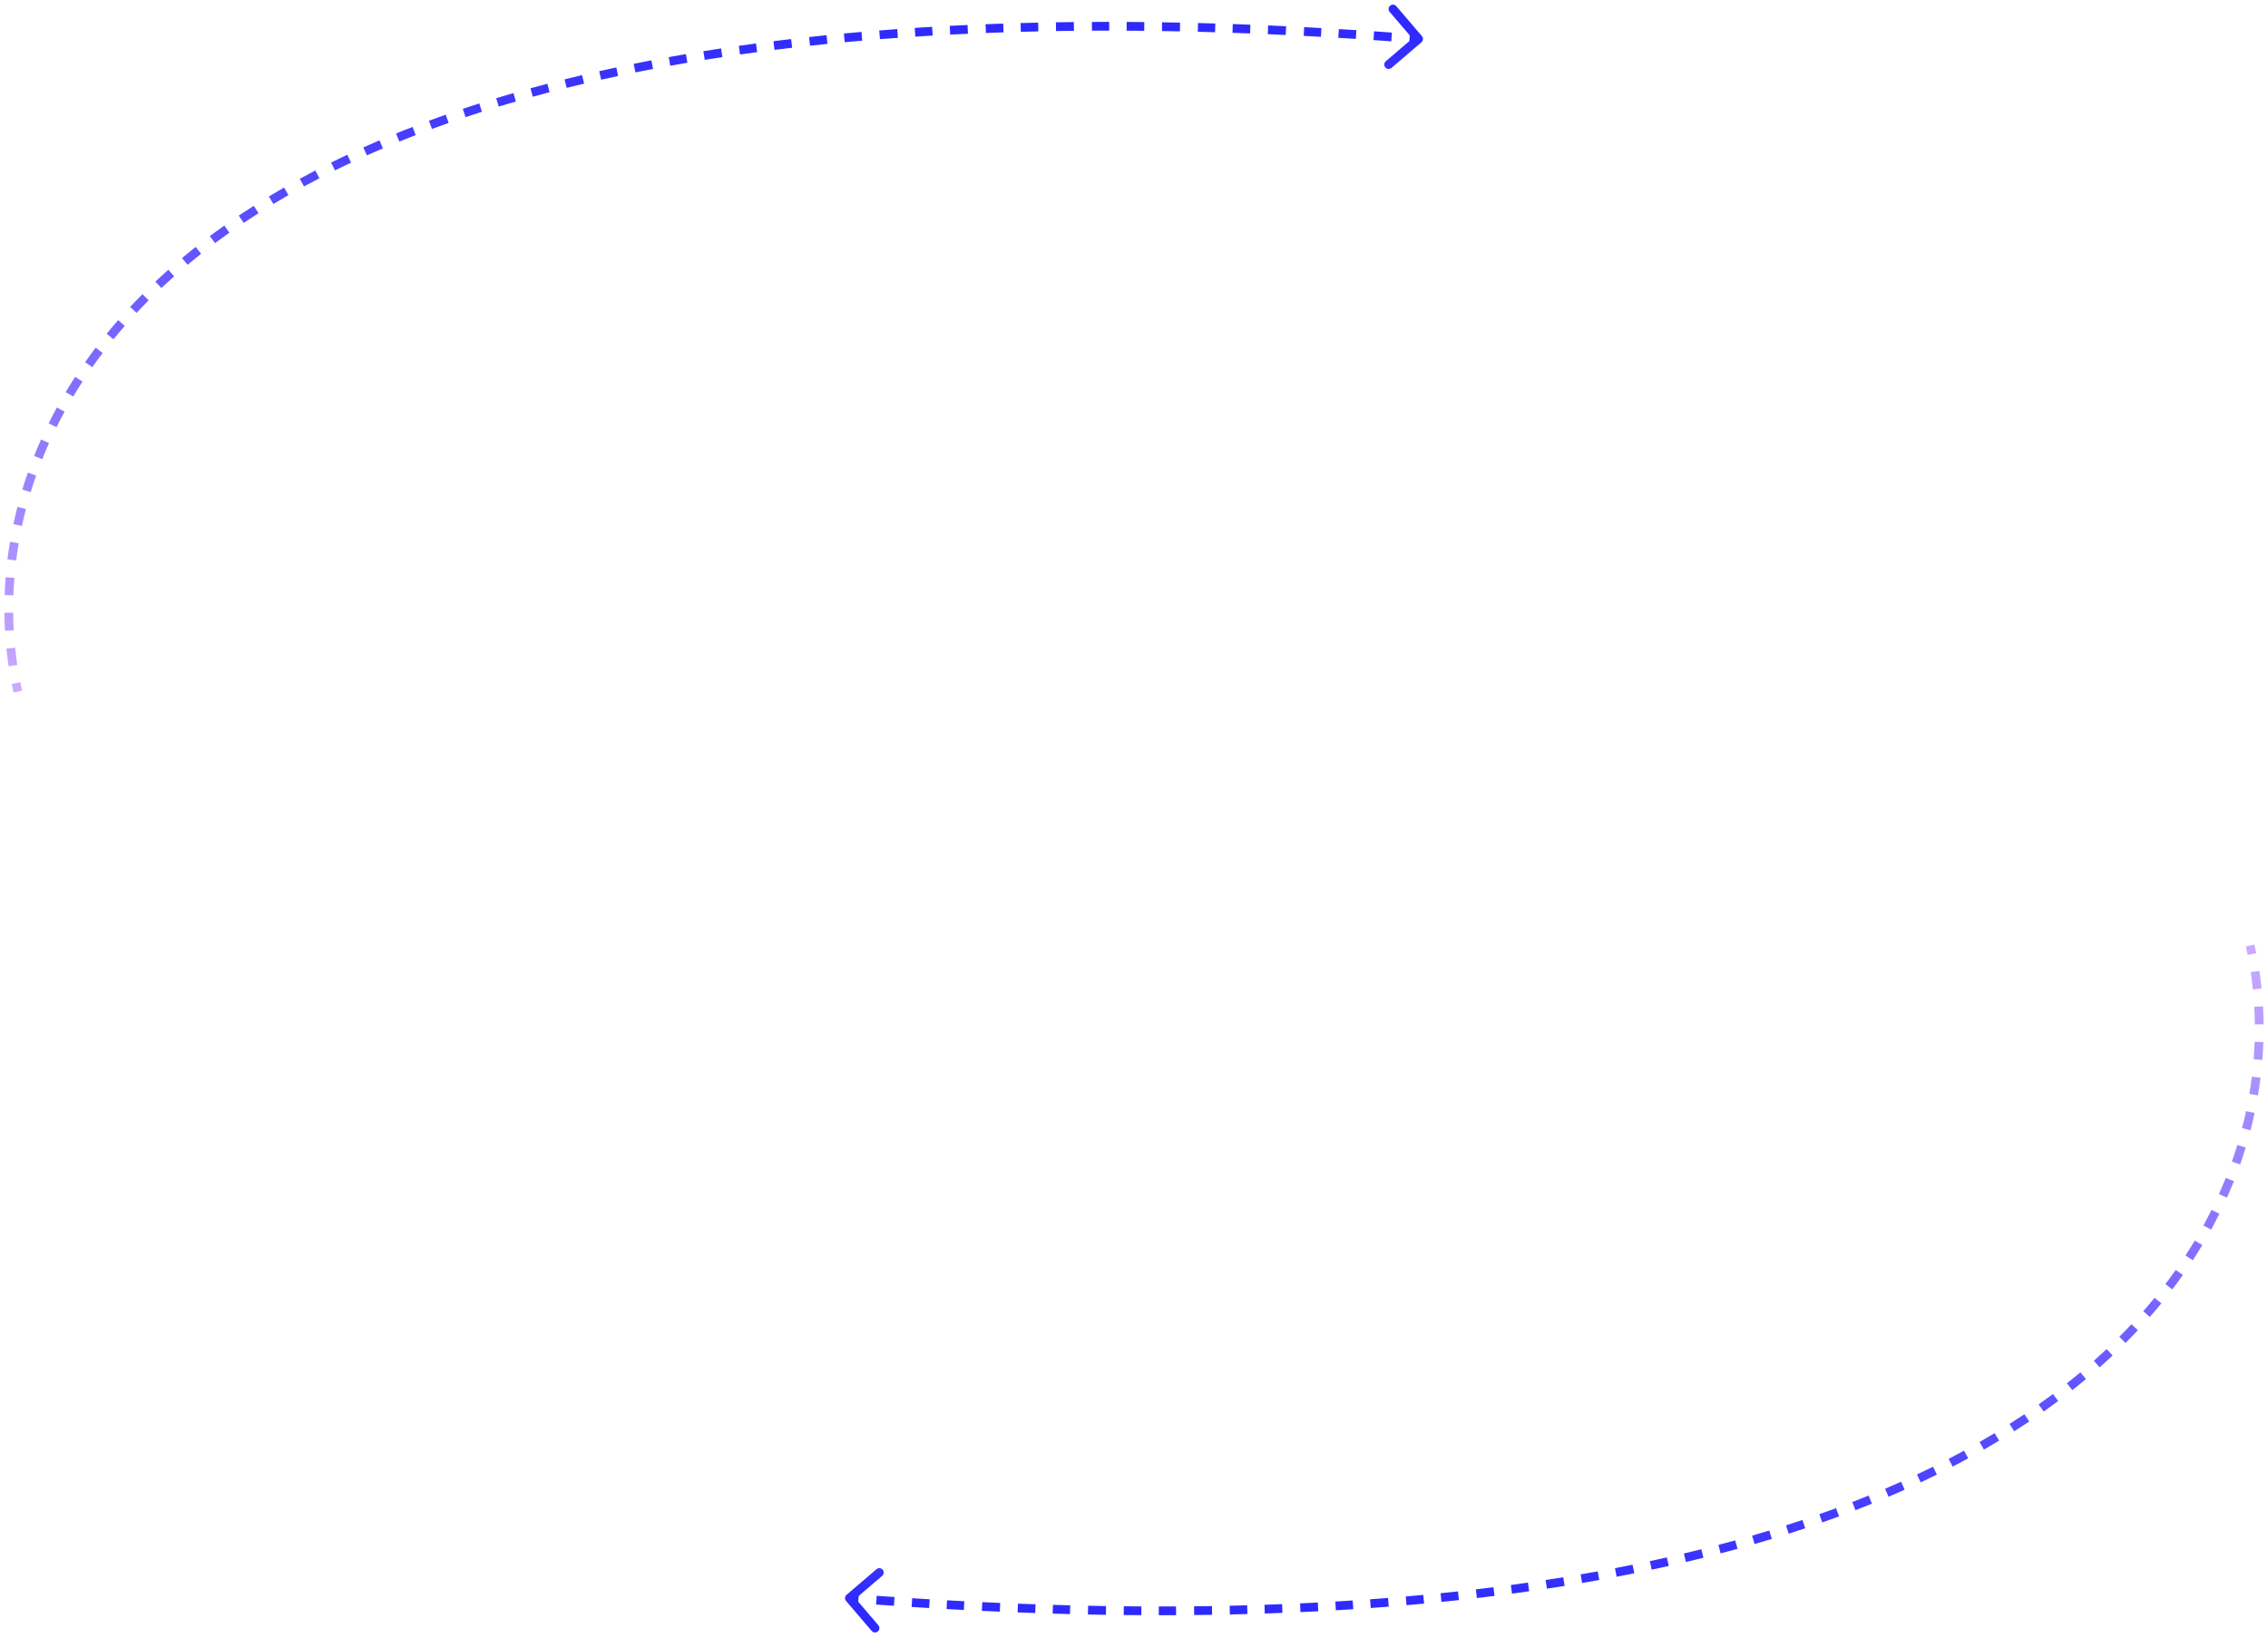
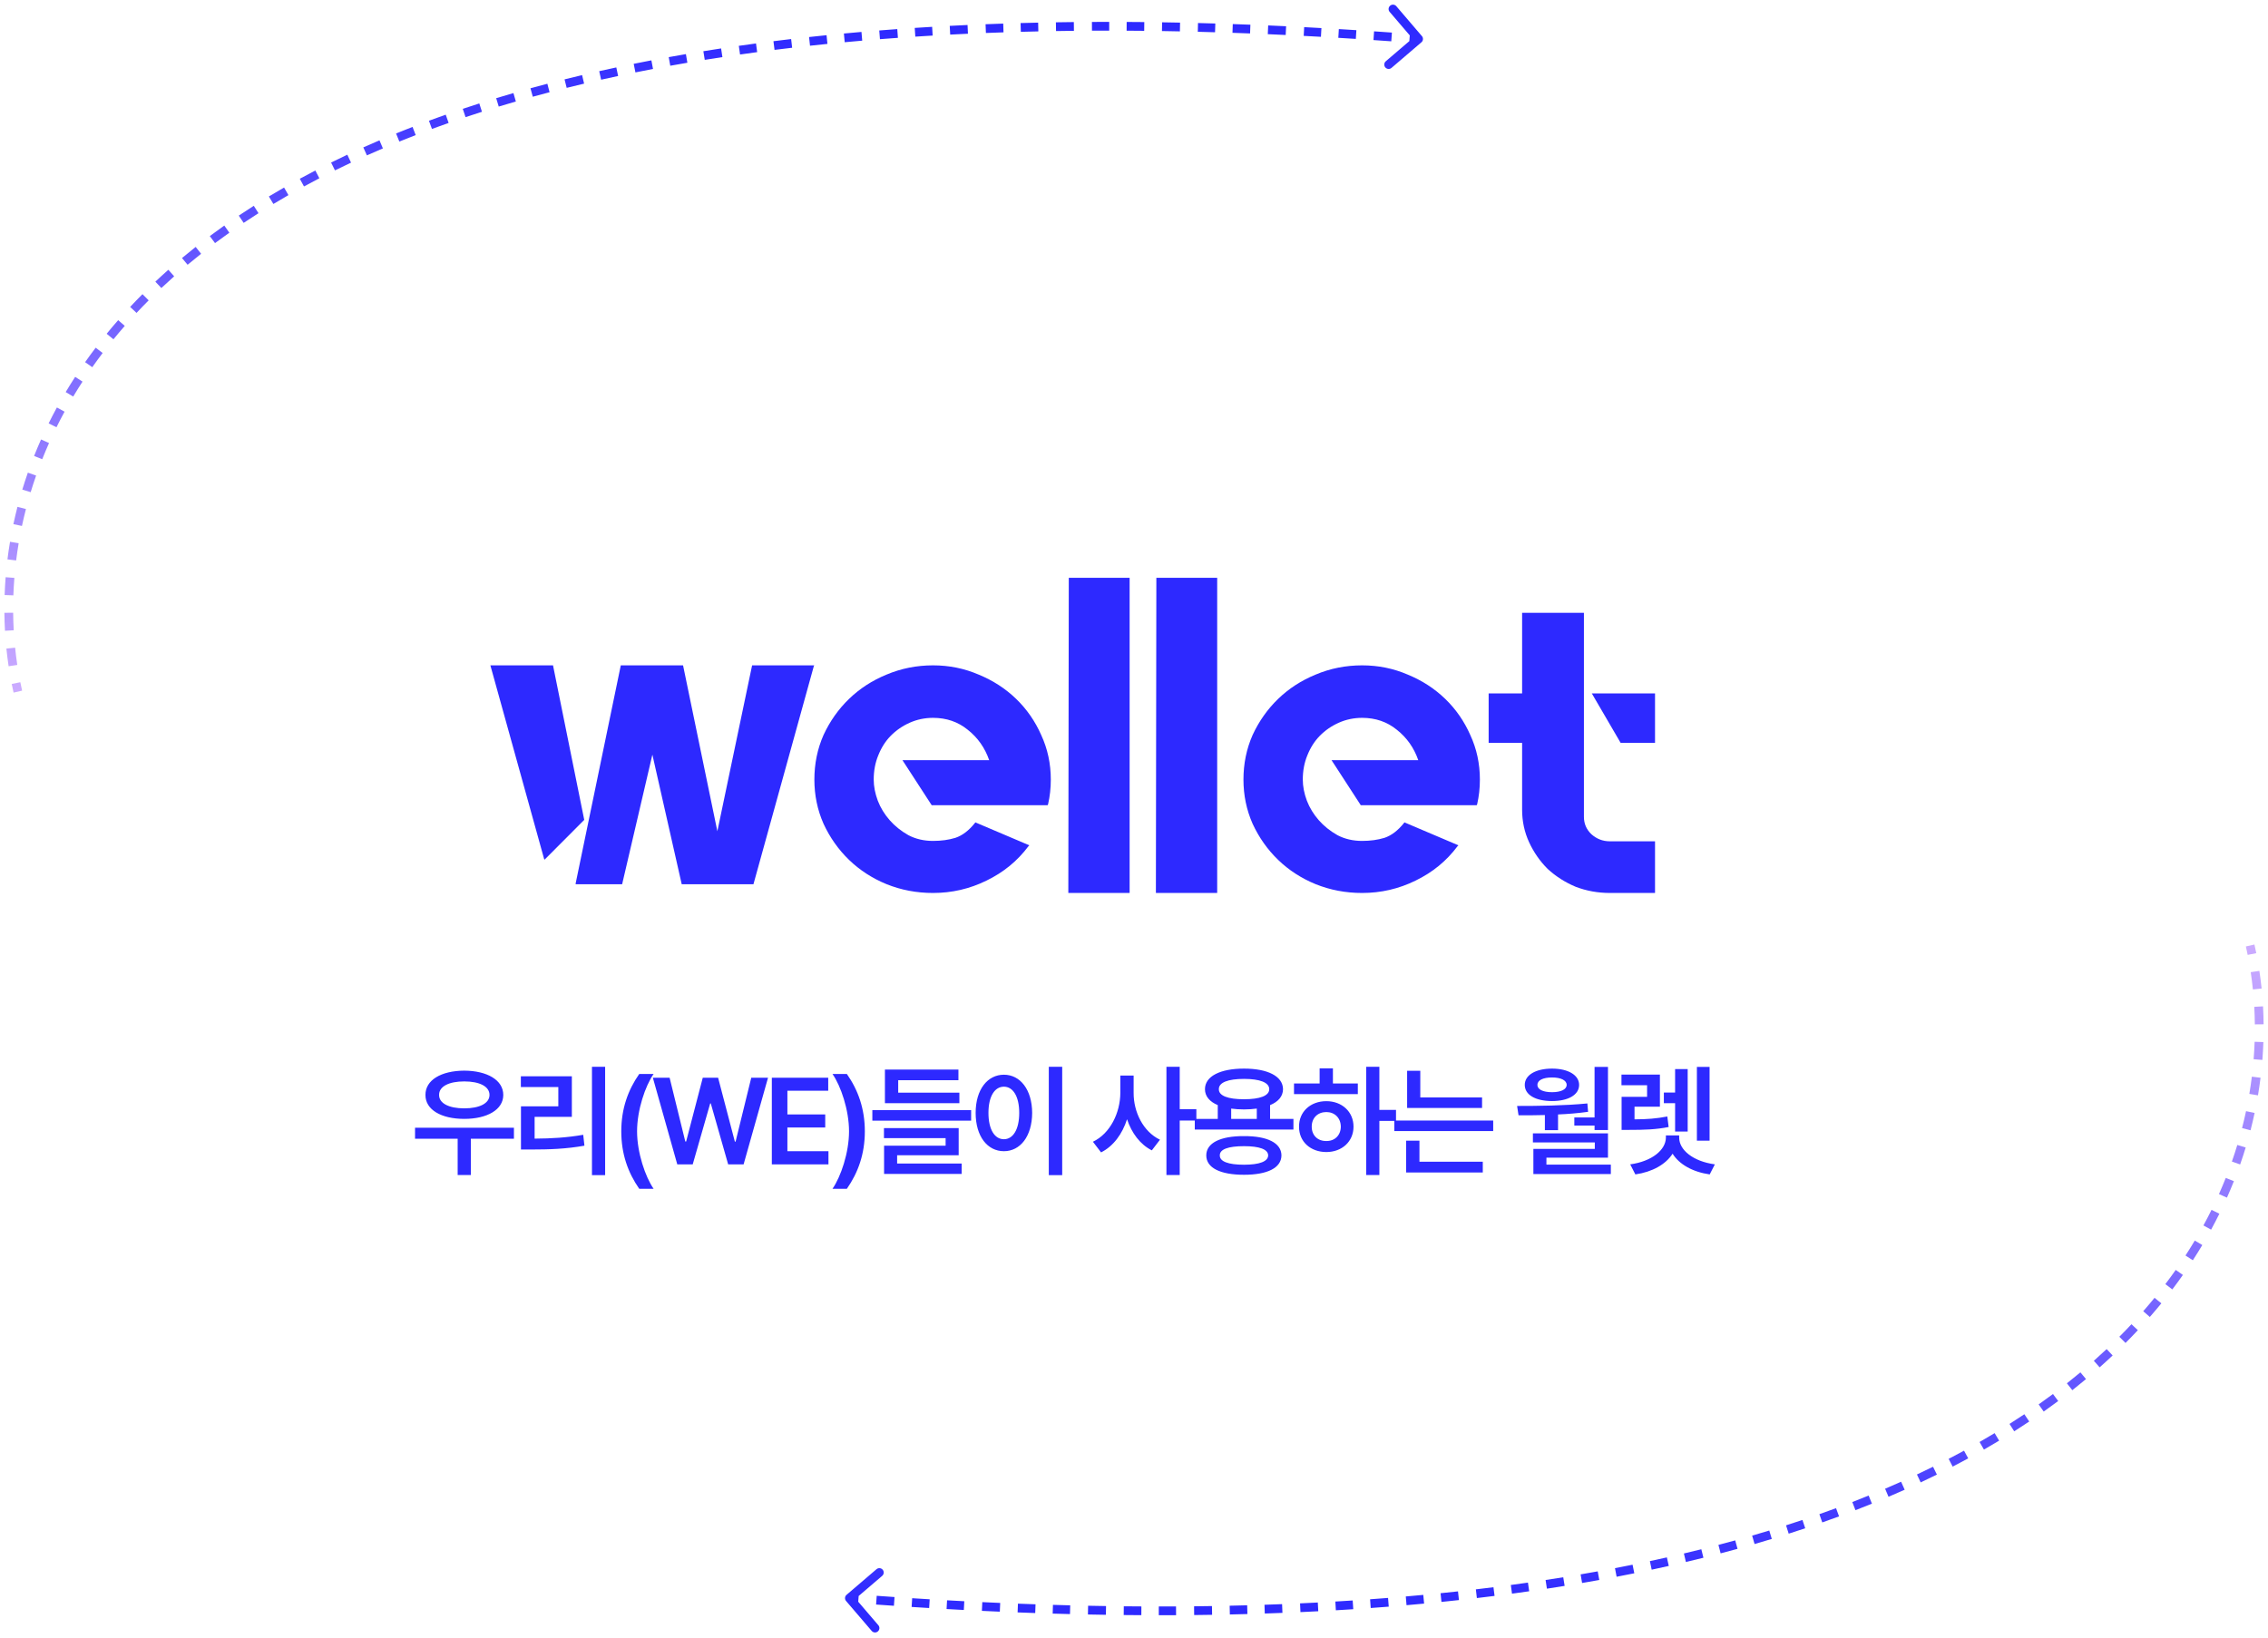
<svg xmlns="http://www.w3.org/2000/svg" width="259" height="187" viewBox="0 0 259 187" fill="none">
-   <path d="M162.325 4.83C162.535 4.651 162.559 4.335 162.38 4.125L159.454 0.707C159.274 0.497 158.959 0.472 158.749 0.652C158.539 0.832 158.514 1.147 158.694 1.357L161.295 4.396L158.256 6.997C158.046 7.176 158.022 7.492 158.201 7.702C158.381 7.912 158.697 7.936 158.906 7.757L162.325 4.83ZM2.526 78.889C2.453 78.572 2.385 78.251 2.32 77.927L1.339 78.124C1.406 78.456 1.476 78.785 1.55 79.111L2.526 78.889ZM1.973 75.953C1.876 75.306 1.793 74.649 1.725 73.982L0.73 74.084C0.8 74.766 0.885 75.439 0.984 76.102L1.973 75.953ZM1.568 71.994C1.531 71.334 1.509 70.665 1.502 69.989L0.502 69.999C0.509 70.69 0.532 71.374 0.569 72.05L1.568 71.994ZM1.527 68.003C1.55 67.344 1.588 66.679 1.641 66.009L0.644 65.93C0.59 66.615 0.551 67.294 0.528 67.968L1.527 68.003ZM1.843 64.018C1.924 63.366 2.02 62.709 2.131 62.05L1.145 61.884C1.031 62.558 0.934 63.228 0.851 63.895L1.843 64.018ZM2.507 60.078C2.644 59.436 2.795 58.791 2.963 58.144L1.994 57.894C1.824 58.555 1.669 59.214 1.529 59.87L2.507 60.078ZM3.504 56.218C3.696 55.587 3.902 54.954 4.124 54.32L3.181 53.989C2.954 54.637 2.743 55.283 2.547 55.927L3.504 56.218ZM4.823 52.452C5.068 51.837 5.327 51.221 5.601 50.606L4.688 50.199C4.408 50.827 4.143 51.455 3.894 52.082L4.823 52.452ZM6.449 48.804C6.743 48.21 7.051 47.616 7.375 47.023L6.497 46.544C6.167 47.149 5.852 47.755 5.552 48.361L6.449 48.804ZM8.36 45.297C8.7 44.727 9.054 44.158 9.423 43.59L8.585 43.046C8.209 43.624 7.848 44.204 7.502 44.784L8.36 45.297ZM10.537 41.944C10.918 41.402 11.313 40.861 11.723 40.322L10.926 39.717C10.509 40.266 10.107 40.816 9.719 41.369L10.537 41.944ZM12.955 38.757C13.373 38.245 13.804 37.734 14.249 37.226L13.496 36.568C13.044 37.084 12.605 37.604 12.18 38.125L12.955 38.757ZM15.592 35.742C16.041 35.261 16.503 34.783 16.978 34.307L16.27 33.601C15.788 34.084 15.318 34.57 14.861 35.059L15.592 35.742ZM18.426 32.9C18.902 32.452 19.39 32.006 19.89 31.563L19.226 30.815C18.719 31.264 18.224 31.717 17.741 32.172L18.426 32.9ZM21.424 30.242C21.927 29.822 22.44 29.404 22.965 28.99L22.345 28.205C21.813 28.625 21.293 29.049 20.783 29.474L21.424 30.242ZM24.556 27.768C25.09 27.37 25.635 26.974 26.191 26.581L25.614 25.764C25.051 26.162 24.499 26.563 23.958 26.967L24.556 27.768ZM27.824 25.458C28.378 25.086 28.943 24.717 29.519 24.352L28.982 23.508C28.4 23.878 27.828 24.251 27.267 24.627L27.824 25.458ZM31.22 23.299C31.783 22.959 32.355 22.622 32.938 22.288L32.44 21.421C31.852 21.758 31.273 22.099 30.703 22.442L31.22 23.299ZM34.714 21.296C35.29 20.982 35.876 20.671 36.47 20.362L36.01 19.475C35.41 19.786 34.818 20.1 34.235 20.418L34.714 21.296ZM38.253 19.461C38.856 19.163 39.468 18.869 40.089 18.577L39.664 17.672C39.037 17.966 38.419 18.264 37.81 18.564L38.253 19.461ZM41.899 17.748C42.5 17.479 43.109 17.213 43.727 16.95L43.335 16.03C42.712 16.295 42.097 16.564 41.49 16.835L41.899 17.748ZM45.605 16.169C46.219 15.919 46.841 15.673 47.471 15.43L47.111 14.497C46.475 14.742 45.848 14.991 45.229 15.242L45.605 16.169ZM49.329 14.728C49.956 14.497 50.59 14.268 51.232 14.043L50.901 13.1C50.254 13.327 49.615 13.557 48.983 13.79L49.329 14.728ZM53.165 13.381C53.783 13.174 54.407 12.97 55.039 12.769L54.735 11.816C54.099 12.019 53.47 12.224 52.848 12.432L53.165 13.381ZM56.954 12.173C57.599 11.977 58.251 11.784 58.91 11.594L58.632 10.633C57.969 10.825 57.313 11.019 56.663 11.216L56.954 12.173ZM60.844 11.049C61.477 10.875 62.115 10.703 62.76 10.535L62.507 9.567C61.858 9.737 61.215 9.909 60.579 10.084L60.844 11.049ZM64.713 10.036C65.37 9.873 66.033 9.712 66.703 9.553L66.473 8.58C65.799 8.739 65.132 8.901 64.471 9.066L64.713 10.036ZM68.648 9.105C69.289 8.962 69.936 8.82 70.589 8.681L70.381 7.703C69.725 7.843 69.074 7.985 68.429 8.13L68.648 9.105ZM72.564 8.271C73.228 8.137 73.898 8.006 74.573 7.876L74.386 6.894C73.707 7.024 73.034 7.156 72.366 7.291L72.564 8.271ZM76.544 7.51C77.19 7.393 77.841 7.279 78.497 7.167L78.329 6.181C77.669 6.294 77.015 6.409 76.366 6.526L76.544 7.51ZM80.481 6.837C81.148 6.73 81.82 6.625 82.497 6.522L82.347 5.533C81.667 5.637 80.992 5.742 80.322 5.85L80.481 6.837ZM84.512 6.226C85.159 6.133 85.811 6.043 86.467 5.955L86.334 4.964C85.675 5.053 85.021 5.143 84.371 5.236L84.512 6.226ZM88.45 5.698C89.116 5.615 89.786 5.534 90.461 5.455L90.345 4.461C89.667 4.541 88.994 4.622 88.325 4.706L88.45 5.698ZM92.501 5.224C93.16 5.152 93.823 5.083 94.491 5.015L94.39 4.02C93.72 4.088 93.054 4.158 92.393 4.23L92.501 5.224ZM96.464 4.823C97.126 4.761 97.793 4.701 98.463 4.644L98.377 3.647C97.704 3.705 97.035 3.765 96.371 3.828L96.464 4.823ZM100.488 4.476C101.167 4.423 101.851 4.371 102.539 4.322L102.467 3.324C101.777 3.374 101.091 3.426 100.409 3.479L100.488 4.476ZM104.526 4.186C105.182 4.143 105.842 4.103 106.506 4.064L106.448 3.065C105.781 3.104 105.119 3.145 104.461 3.188L104.526 4.186ZM108.51 3.953C109.182 3.918 109.858 3.885 110.537 3.854L110.492 2.855C109.81 2.886 109.132 2.92 108.458 2.955L108.51 3.953ZM112.588 3.767C113.255 3.741 113.924 3.717 114.598 3.695L114.565 2.695C113.889 2.718 113.217 2.742 112.549 2.768L112.588 3.767ZM116.576 3.635C117.239 3.616 117.906 3.6 118.576 3.586L118.554 2.586C117.882 2.6 117.214 2.617 116.549 2.635L116.576 3.635ZM120.597 3.547C121.275 3.537 121.956 3.528 122.64 3.52L122.63 2.52C121.943 2.528 121.261 2.537 120.581 2.548L120.597 3.547ZM124.7 3.505C125.353 3.501 126.009 3.5 126.669 3.5L126.669 2.5C126.008 2.5 125.35 2.501 124.695 2.505L124.7 3.505ZM128.657 3.506C129.323 3.509 129.993 3.514 130.665 3.521L130.676 2.521C130.002 2.514 129.33 2.509 128.663 2.506L128.657 3.506ZM132.693 3.547C133.373 3.558 134.055 3.57 134.741 3.584L134.761 2.584C134.074 2.57 133.39 2.558 132.709 2.548L132.693 3.547ZM136.785 3.63C137.439 3.647 138.096 3.665 138.756 3.685L138.786 2.685C138.124 2.665 137.466 2.647 136.81 2.631L136.785 3.63ZM140.746 3.748C141.412 3.771 142.081 3.795 142.754 3.821L142.792 2.822C142.119 2.796 141.448 2.772 140.78 2.749L140.746 3.748ZM144.779 3.904C145.457 3.933 146.139 3.964 146.823 3.997L146.87 2.998C146.185 2.965 145.502 2.934 144.822 2.905L144.779 3.904ZM148.881 4.099C149.534 4.133 150.19 4.168 150.848 4.205L150.904 3.207C150.244 3.17 149.587 3.134 148.933 3.1L148.881 4.099ZM152.832 4.32C153.496 4.36 154.162 4.401 154.832 4.444L154.895 3.446C154.225 3.403 153.557 3.362 152.892 3.322L152.832 4.32ZM156.848 4.577C157.523 4.623 158.2 4.67 158.881 4.719L158.952 3.721C158.271 3.672 157.592 3.625 156.916 3.579L156.848 4.577ZM160.93 4.87C161.273 4.896 161.617 4.922 161.961 4.949L162.039 3.952C161.694 3.925 161.349 3.899 161.006 3.873L160.93 4.87Z" fill="url(#paint0_linear_379_2193)" />
-   <path d="M96.675 182.17C96.465 182.349 96.441 182.665 96.62 182.875L99.546 186.293C99.726 186.503 100.041 186.528 100.251 186.348C100.461 186.168 100.486 185.853 100.306 185.643L97.705 182.604L100.744 180.003C100.954 179.824 100.978 179.508 100.799 179.298C100.619 179.088 100.303 179.064 100.094 179.243L96.675 182.17ZM256.474 108.111C256.547 108.428 256.615 108.749 256.68 109.073L257.661 108.876C257.594 108.544 257.524 108.215 257.45 107.889L256.474 108.111ZM257.027 111.047C257.124 111.694 257.207 112.351 257.275 113.018L258.27 112.916C258.2 112.234 258.115 111.561 258.016 110.899L257.027 111.047ZM257.432 115.006C257.469 115.666 257.491 116.335 257.498 117.011L258.498 117.001C258.491 116.31 258.468 115.626 258.431 114.95L257.432 115.006ZM257.473 118.997C257.45 119.656 257.412 120.321 257.359 120.991L258.356 121.07C258.41 120.385 258.449 119.705 258.472 119.032L257.473 118.997ZM257.157 122.982C257.076 123.634 256.98 124.291 256.869 124.95L257.855 125.116C257.969 124.442 258.066 123.772 258.149 123.105L257.157 122.982ZM256.493 126.921C256.356 127.564 256.205 128.209 256.037 128.856L257.006 129.106C257.176 128.445 257.331 127.786 257.471 127.13L256.493 126.921ZM255.496 130.782C255.304 131.413 255.098 132.046 254.876 132.68L255.819 133.01C256.046 132.363 256.257 131.717 256.453 131.073L255.496 130.782ZM254.177 134.548C253.932 135.163 253.673 135.779 253.399 136.394L254.312 136.801C254.592 136.173 254.857 135.545 255.106 134.918L254.177 134.548ZM252.551 138.196C252.257 138.79 251.949 139.384 251.625 139.977L252.503 140.456C252.833 139.851 253.148 139.245 253.448 138.639L252.551 138.196ZM250.64 141.703C250.3 142.273 249.946 142.842 249.577 143.41L250.415 143.954C250.791 143.376 251.152 142.796 251.498 142.216L250.64 141.703ZM248.463 145.056C248.082 145.598 247.687 146.139 247.277 146.678L248.074 147.283C248.49 146.734 248.893 146.184 249.281 145.631L248.463 145.056ZM246.045 148.243C245.627 148.755 245.196 149.266 244.751 149.774L245.504 150.432C245.956 149.915 246.395 149.396 246.82 148.875L246.045 148.243ZM243.408 151.258C242.959 151.739 242.497 152.217 242.022 152.693L242.73 153.399C243.212 152.916 243.682 152.43 244.139 151.941L243.408 151.258ZM240.574 154.1C240.098 154.548 239.61 154.994 239.111 155.437L239.774 156.185C240.281 155.736 240.776 155.283 241.259 154.828L240.574 154.1ZM237.576 156.758C237.073 157.178 236.56 157.595 236.035 158.01L236.655 158.795C237.187 158.375 237.707 157.952 238.217 157.526L237.576 156.758ZM234.444 159.232C233.91 159.63 233.365 160.026 232.809 160.419L233.386 161.236C233.949 160.838 234.501 160.437 235.042 160.033L234.444 159.232ZM231.176 161.542C230.622 161.914 230.057 162.283 229.481 162.648L230.018 163.492C230.6 163.122 231.172 162.749 231.733 162.373L231.176 161.542ZM227.78 163.701C227.217 164.041 226.645 164.378 226.062 164.712L226.56 165.579C227.148 165.242 227.727 164.901 228.297 164.558L227.78 163.701ZM224.286 165.704C223.71 166.018 223.124 166.329 222.53 166.638L222.99 167.525C223.59 167.214 224.182 166.9 224.765 166.582L224.286 165.704ZM220.747 167.539C220.144 167.837 219.532 168.131 218.911 168.423L219.336 169.328C219.963 169.034 220.581 168.736 221.189 168.436L220.747 167.539ZM217.101 169.252C216.5 169.521 215.89 169.787 215.273 170.05L215.665 170.97C216.288 170.705 216.903 170.436 217.51 170.165L217.101 169.252ZM213.395 170.831C212.781 171.08 212.159 171.327 211.529 171.571L211.889 172.503C212.524 172.258 213.152 172.009 213.771 171.758L213.395 170.831ZM209.671 172.272C209.044 172.503 208.41 172.732 207.768 172.957L208.099 173.9C208.746 173.673 209.385 173.443 210.017 173.21L209.671 172.272ZM205.835 173.619C205.217 173.826 204.592 174.03 203.961 174.231L204.265 175.184C204.901 174.981 205.53 174.776 206.152 174.568L205.835 173.619ZM202.046 174.827C201.401 175.023 200.749 175.216 200.09 175.406L200.368 176.367C201.031 176.175 201.687 175.981 202.337 175.784L202.046 174.827ZM198.156 175.952C197.523 176.125 196.885 176.297 196.24 176.465L196.493 177.433C197.142 177.263 197.785 177.091 198.421 176.916L198.156 175.952ZM194.287 176.964C193.63 177.127 192.967 177.288 192.297 177.447L192.527 178.42C193.201 178.261 193.868 178.099 194.529 177.934L194.287 176.964ZM190.352 177.895C189.711 178.038 189.064 178.18 188.411 178.319L188.619 179.297C189.276 179.157 189.926 179.015 190.571 178.87L190.352 177.895ZM186.436 178.729C185.772 178.863 185.102 178.994 184.427 179.124L184.614 180.106C185.293 179.976 185.966 179.844 186.634 179.709L186.436 178.729ZM182.456 179.49C181.81 179.607 181.159 179.721 180.503 179.833L180.671 180.819C181.331 180.706 181.985 180.591 182.634 180.474L182.456 179.49ZM178.519 180.163C177.852 180.27 177.18 180.375 176.503 180.478L176.653 181.467C177.333 181.363 178.008 181.258 178.678 181.15L178.519 180.163ZM174.488 180.774C173.841 180.867 173.189 180.957 172.533 181.045L172.666 182.036C173.325 181.947 173.979 181.857 174.629 181.764L174.488 180.774ZM170.55 181.302C169.884 181.385 169.214 181.466 168.539 181.545L168.655 182.539C169.333 182.459 170.006 182.378 170.675 182.294L170.55 181.302ZM166.499 181.776C165.84 181.848 165.177 181.917 164.509 181.985L164.61 182.98C165.28 182.912 165.946 182.842 166.607 182.77L166.499 181.776ZM162.536 182.177C161.874 182.239 161.208 182.299 160.537 182.356L160.623 183.353C161.296 183.295 161.965 183.235 162.629 183.172L162.536 182.177ZM158.512 182.524C157.833 182.577 157.149 182.629 156.461 182.678L156.533 183.676C157.223 183.626 157.909 183.574 158.591 183.521L158.512 182.524ZM154.474 182.814C153.818 182.857 153.158 182.897 152.494 182.936L152.552 183.935C153.219 183.896 153.881 183.855 154.539 183.812L154.474 182.814ZM150.49 183.047C149.818 183.082 149.142 183.115 148.463 183.146L148.508 184.145C149.19 184.114 149.868 184.08 150.542 184.045L150.49 183.047ZM146.411 183.233C145.745 183.259 145.076 183.283 144.402 183.305L144.435 184.305C145.111 184.282 145.783 184.258 146.451 184.232L146.411 183.233ZM142.424 183.365C141.761 183.384 141.094 183.4 140.424 183.414L140.446 184.414C141.118 184.4 141.786 184.383 142.451 184.365L142.424 183.365ZM138.403 183.453C137.725 183.463 137.044 183.472 136.36 183.48L136.37 184.48C137.057 184.472 137.739 184.463 138.419 184.452L138.403 183.453ZM134.3 183.495C133.647 183.499 132.991 183.5 132.331 183.5L132.331 184.5C132.992 184.5 133.65 184.499 134.305 184.495L134.3 183.495ZM130.343 183.494C129.677 183.491 129.007 183.486 128.335 183.479L128.324 184.479C128.998 184.486 129.67 184.491 130.337 184.494L130.343 183.494ZM126.307 183.453C125.627 183.442 124.945 183.43 124.259 183.416L124.239 184.416C124.926 184.43 125.61 184.442 126.291 184.452L126.307 183.453ZM122.215 183.37C121.561 183.353 120.904 183.335 120.244 183.315L120.214 184.315C120.876 184.335 121.534 184.353 122.19 184.369L122.215 183.37ZM118.254 183.252C117.588 183.229 116.919 183.205 116.246 183.179L116.208 184.178C116.881 184.204 117.552 184.228 118.22 184.251L118.254 183.252ZM114.221 183.096C113.543 183.067 112.861 183.036 112.177 183.003L112.13 184.002C112.815 184.035 113.498 184.066 114.178 184.095L114.221 183.096ZM110.119 182.901C109.466 182.867 108.81 182.832 108.152 182.795L108.096 183.793C108.756 183.83 109.413 183.866 110.067 183.9L110.119 182.901ZM106.168 182.68C105.504 182.64 104.838 182.599 104.168 182.556L104.105 183.554C104.775 183.597 105.443 183.638 106.108 183.678L106.168 182.68ZM102.152 182.423C101.477 182.377 100.8 182.33 100.119 182.281L100.048 183.279C100.729 183.328 101.408 183.375 102.084 183.421L102.152 182.423ZM98.07 182.13C97.727 182.104 97.383 182.078 97.039 182.051L96.961 183.048C97.306 183.075 97.651 183.101 97.994 183.127L98.07 182.13Z" fill="url(#paint1_linear_379_2193)" />
+   <path d="M58.69 128.816V130.074H53.768V134.217H52.264V130.074H47.397V128.816H58.69ZM53.016 122.295C55.641 122.309 57.473 123.375 57.473 125.07C57.473 126.752 55.641 127.805 53.016 127.805C50.377 127.805 48.572 126.752 48.586 125.07C48.572 123.375 50.377 122.309 53.016 122.295ZM53.016 123.525C51.266 123.525 50.131 124.1 50.145 125.07C50.131 126.027 51.266 126.602 53.016 126.602C54.766 126.602 55.9 126.027 55.9 125.07C55.9 124.1 54.766 123.525 53.016 123.525ZM69.105 121.857V134.23H67.601V121.857H69.105ZM65.304 122.938V127.572H61.052V130.061C63 130.047 64.682 129.951 66.603 129.623L66.74 130.867C64.634 131.236 62.788 131.305 60.573 131.305H59.493V126.369H63.759V124.168H59.48V122.938H65.304ZM70.948 129.227C70.948 126.656 71.713 124.51 72.998 122.678H74.639C73.696 124.031 72.752 126.779 72.752 129.227C72.752 131.674 73.696 134.422 74.639 135.789H72.998C71.713 133.943 70.948 131.811 70.948 129.227ZM77.343 133L74.554 123.102H76.468L78.259 130.389H78.355L80.255 123.102H82.005L83.919 130.402H84.002L85.793 123.102H87.707L84.918 133H83.154L81.171 126.041H81.103L79.107 133H77.343ZM88.141 133V123.102H94.581V124.592H89.919V127.299H94.239V128.789H89.919V131.496H94.608V133H88.141ZM98.762 129.227C98.762 131.811 97.996 133.943 96.711 135.789H95.07C96.014 134.422 96.957 131.674 96.957 129.227C96.957 126.779 96.014 124.031 95.07 122.678H96.711C97.996 124.51 98.762 126.656 98.762 129.227ZM110.9 126.807V128.01H99.62V126.807H110.9ZM109.56 124.811V126.014H101.056V122.172H109.45V123.389H102.573V124.811H109.56ZM109.478 128.857V131.961H102.45V132.904H109.82V134.094H100.96V130.867H107.987V130.006H100.946V128.857H109.478ZM121.301 121.857V134.23H119.77V121.857H121.301ZM114.643 122.76C116.502 122.76 117.856 124.455 117.87 127.121C117.856 129.814 116.502 131.496 114.643 131.496C112.77 131.496 111.416 129.814 111.416 127.121C111.416 124.455 112.77 122.76 114.643 122.76ZM114.643 124.127C113.59 124.127 112.879 125.234 112.879 127.121C112.879 129.021 113.59 130.129 114.643 130.129C115.682 130.129 116.393 129.021 116.393 127.121C116.393 125.234 115.682 124.127 114.643 124.127ZM129.458 124.824C129.444 127.025 130.552 129.268 132.466 130.184L131.536 131.4C130.196 130.724 129.232 129.418 128.706 127.846C128.166 129.527 127.154 130.922 125.739 131.633L124.809 130.416C126.792 129.473 127.927 127.107 127.94 124.824V122.855H129.458V124.824ZM134.721 121.857V126.697H136.622V127.996H134.721V134.217H133.204V121.857H134.721ZM147.707 127.805V129.021H136.441V127.805H139.066V126.232C138.137 125.843 137.604 125.221 137.604 124.414C137.604 122.938 139.34 122.062 142.061 122.062C144.781 122.062 146.504 122.938 146.518 124.414C146.511 125.228 145.978 125.85 145.041 126.232V127.805H147.707ZM142.061 129.773C144.727 129.76 146.326 130.553 146.34 131.975C146.326 133.41 144.727 134.189 142.061 134.189C139.367 134.189 137.754 133.41 137.754 131.975C137.754 130.553 139.367 129.76 142.061 129.773ZM142.061 130.922C140.256 130.922 139.285 131.277 139.299 131.975C139.285 132.672 140.256 133.041 142.061 133.041C143.824 133.041 144.809 132.672 144.822 131.975C144.809 131.277 143.824 130.922 142.061 130.922ZM142.061 123.238C140.229 123.238 139.176 123.648 139.189 124.414C139.176 125.166 140.229 125.562 142.061 125.562C143.879 125.562 144.945 125.166 144.945 124.414C144.945 123.648 143.879 123.238 142.061 123.238ZM140.598 127.805H143.523V126.629C143.079 126.69 142.587 126.725 142.061 126.725C141.534 126.725 141.042 126.69 140.598 126.629V127.805ZM157.521 121.857V126.779H159.421V128.037H157.521V134.217H156.017V121.857H157.521ZM155.06 123.758V124.975H147.773V123.758H150.698V122.035H152.216V123.758H155.06ZM151.464 125.781C153.241 125.781 154.568 126.984 154.568 128.693C154.568 130.402 153.241 131.592 151.464 131.592C149.659 131.592 148.333 130.402 148.347 128.693C148.333 126.984 149.659 125.781 151.464 125.781ZM151.464 127.025C150.493 127.025 149.796 127.682 149.796 128.693C149.796 129.705 150.493 130.348 151.464 130.334C152.407 130.348 153.105 129.705 153.118 128.693C153.105 127.682 152.407 127.025 151.464 127.025ZM169.248 125.357V126.561H160.69V122.309H162.194V125.357H169.248ZM170.52 127.996V129.199H159.227V127.996H170.52ZM169.33 132.699V133.93H160.58V130.293H162.098V132.699H169.33ZM183.626 121.871V129.076H182.095V128.57H179.784V127.641H182.095V121.871H183.626ZM173.249 126.328C175.641 126.328 178.622 126.301 181.274 126.041L181.356 126.998C180.228 127.155 179.066 127.251 177.925 127.299V129.09H176.421V127.367C175.361 127.395 174.343 127.401 173.413 127.395L173.249 126.328ZM183.626 129.459V132.234H176.598V133.027H183.954V134.107H175.108V131.236H182.122V130.498H175.054V129.459H183.626ZM177.241 122.062C179.073 122.062 180.331 122.801 180.331 123.922C180.331 125.07 179.073 125.768 177.241 125.768C175.368 125.768 174.124 125.07 174.124 123.922C174.124 122.801 175.368 122.062 177.241 122.062ZM177.241 123.074C176.202 123.074 175.559 123.402 175.573 123.922C175.559 124.441 176.202 124.756 177.241 124.756C178.253 124.756 178.909 124.441 178.909 123.922C178.909 123.402 178.253 123.074 177.241 123.074ZM189.557 122.746V126.41H186.658V127.859C188.087 127.853 189.153 127.771 190.404 127.531L190.555 128.734C189.092 129.021 187.834 129.062 186.016 129.062H185.182V125.289H188.094V123.963H185.168V122.746H189.557ZM195.23 121.871V130.293H193.781V121.871H195.23ZM192.729 122.117V129.254H191.293V126.014H190.008V124.797H191.293V122.117H192.729ZM191.758 129.951C191.758 131.346 193.33 132.658 195.832 133L195.244 134.148C193.289 133.868 191.758 132.993 191.006 131.783C190.233 132.993 188.702 133.868 186.754 134.148L186.166 133C188.654 132.658 190.227 131.346 190.24 129.951V129.691H191.758V129.951Z" fill="#2D29FF" />
+   <path d="M189 79.208V84.855H185.073L181.782 79.208H189ZM180.88 93.3C180.88 94.081 181.163 94.742 181.729 95.285C182.331 95.827 183.038 96.099 183.852 96.099H189V102H183.852C182.472 102 181.163 101.763 179.925 101.288C178.722 100.779 177.66 100.101 176.74 99.253C175.856 98.371 175.148 97.353 174.617 96.2C174.087 95.047 173.821 93.809 173.821 92.487V84.855H170V79.208H173.821V70H180.88V93.3Z" fill="#2D29FF" />
+   <path d="M155.552 76C157.394 76 159.131 76.353 160.764 77.058C162.398 77.73 163.822 78.654 165.039 79.829C166.255 81.005 167.21 82.382 167.905 83.961C168.635 85.54 169 87.236 169 89.05C169 90.025 168.896 90.965 168.687 91.872L168.635 91.973H155.396L152.06 86.833H161.963C161.477 85.422 160.66 84.264 159.514 83.357C158.402 82.45 157.081 81.996 155.552 81.996C154.614 81.996 153.728 82.181 152.894 82.55C152.06 82.92 151.33 83.424 150.705 84.062C150.114 84.667 149.645 85.406 149.297 86.279C148.95 87.119 148.776 88.043 148.776 89.05C148.776 89.823 148.932 90.629 149.245 91.469C149.558 92.275 150.01 93.014 150.6 93.686C151.191 94.358 151.903 94.929 152.737 95.399C153.571 95.836 154.51 96.054 155.552 96.054C156.49 96.054 157.342 95.937 158.106 95.702C158.905 95.433 159.653 94.862 160.347 93.988L160.4 93.938L160.504 93.988L166.55 96.558L166.446 96.659C165.195 98.338 163.597 99.649 161.651 100.589C159.739 101.53 157.707 102 155.552 102C153.676 102 151.903 101.664 150.236 100.992C148.602 100.32 147.178 99.397 145.961 98.221C144.745 97.045 143.772 95.668 143.042 94.089C142.347 92.51 142 90.831 142 89.05C142 87.236 142.347 85.54 143.042 83.961C143.772 82.382 144.745 81.005 145.961 79.829C147.178 78.654 148.602 77.73 150.236 77.058C151.903 76.353 153.676 76 155.552 76Z" fill="#2D29FF" />
+   <path d="M132.053 66H139V102H132L132.053 66Z" fill="#2D29FF" />
+   <path d="M122.053 66H129V102H122L122.053 66Z" fill="#2D29FF" />
+   <path d="M106.552 76C108.394 76 110.131 76.353 111.764 77.058C113.398 77.73 114.822 78.654 116.039 79.829C117.255 81.005 118.21 82.382 118.905 83.961C119.635 85.54 120 87.236 120 89.05C120 90.025 119.896 90.965 119.687 91.872L119.635 91.973H106.396L103.06 86.833H112.963C112.477 85.422 111.66 84.264 110.514 83.357C109.402 82.45 108.081 81.996 106.552 81.996C105.614 81.996 104.728 82.181 103.894 82.55C103.06 82.92 102.33 83.424 101.705 84.062C101.114 84.667 100.645 85.406 100.297 86.279C99.95 87.119 99.776 88.043 99.776 89.05C99.776 89.823 99.932 90.629 100.245 91.469C100.558 92.275 101.01 93.014 101.6 93.686C102.191 94.358 102.903 94.929 103.737 95.399C104.571 95.836 105.51 96.054 106.552 96.054C107.49 96.054 108.342 95.937 109.106 95.702C109.905 95.433 110.653 94.862 111.347 93.988L111.4 93.938L111.504 93.988L117.55 96.558L117.446 96.659C116.195 98.338 114.597 99.649 112.651 100.589C110.739 101.53 108.707 102 106.552 102C104.676 102 102.903 101.664 101.236 100.992C99.602 100.32 98.178 99.397 96.961 98.221C95.745 97.045 94.772 95.668 94.043 94.089C93.347 92.51 93 90.831 93 89.05C93 87.236 93.347 85.54 94.043 83.961C94.772 82.382 95.745 81.005 96.961 79.829C98.178 78.654 99.602 77.73 101.236 77.058C102.903 76.353 104.676 76 106.552 76Z" fill="#2D29FF" />
+   <path d="M85.889 76H93L92.948 76.05L86.043 101H77.85L74.5 86.2L71.047 101H65.74V100.9L70.893 76H70.944H78.004L81.921 94.95L85.889 76ZM63.163 76.05L66.719 93.65L62.184 98.2L62.132 98.1L56 76H63.163V76.05Z" fill="#2D29FF" />
+   <path d="M162.325 4.83C162.535 4.651 162.559 4.335 162.38 4.125L159.454 0.707C159.274 0.497 158.959 0.472 158.749 0.652C158.539 0.832 158.514 1.147 158.694 1.357L161.295 4.396L158.256 6.997C158.046 7.176 158.022 7.492 158.201 7.702C158.381 7.912 158.697 7.936 158.906 7.757L162.325 4.83ZM2.526 78.889C2.453 78.572 2.385 78.251 2.32 77.927L1.339 78.124C1.406 78.456 1.476 78.785 1.55 79.111L2.526 78.889ZM1.973 75.953C1.876 75.306 1.793 74.649 1.725 73.982L0.73 74.084C0.8 74.766 0.885 75.439 0.984 76.102L1.973 75.953ZM1.568 71.994C1.531 71.334 1.509 70.665 1.502 69.989L0.502 69.999C0.509 70.69 0.532 71.374 0.569 72.05L1.568 71.994ZM1.527 68.003C1.55 67.344 1.588 66.679 1.641 66.009L0.644 65.93C0.59 66.615 0.551 67.294 0.528 67.968L1.527 68.003ZM1.843 64.018C1.924 63.366 2.02 62.709 2.131 62.05L1.145 61.884C1.031 62.558 0.934 63.228 0.851 63.895L1.843 64.018ZM2.507 60.078C2.644 59.436 2.795 58.791 2.963 58.144L1.994 57.894C1.824 58.555 1.669 59.214 1.529 59.87L2.507 60.078ZM3.504 56.218C3.696 55.587 3.902 54.954 4.124 54.32L3.181 53.989C2.954 54.637 2.743 55.283 2.547 55.927L3.504 56.218ZM4.823 52.452C5.068 51.837 5.327 51.221 5.601 50.606L4.688 50.199C4.408 50.827 4.143 51.455 3.894 52.082L4.823 52.452ZM6.449 48.804C6.743 48.21 7.051 47.616 7.375 47.023L6.497 46.544C6.167 47.149 5.852 47.755 5.552 48.361L6.449 48.804ZM8.36 45.297C8.7 44.727 9.054 44.158 9.423 43.59L8.585 43.046C8.209 43.624 7.848 44.204 7.502 44.784L8.36 45.297ZM10.537 41.944C10.918 41.402 11.313 40.861 11.723 40.322L10.926 39.717C10.509 40.266 10.107 40.816 9.719 41.369L10.537 41.944ZM12.955 38.757C13.373 38.245 13.804 37.734 14.249 37.226L13.496 36.568C13.044 37.084 12.605 37.604 12.18 38.125L12.955 38.757ZM15.592 35.742C16.041 35.261 16.503 34.783 16.978 34.307L16.27 33.601C15.788 34.084 15.318 34.57 14.861 35.059L15.592 35.742ZM18.426 32.9C18.902 32.452 19.39 32.006 19.89 31.563L19.226 30.815C18.719 31.264 18.224 31.717 17.741 32.172L18.426 32.9ZM21.424 30.242C21.927 29.822 22.44 29.404 22.965 28.99L22.345 28.205C21.813 28.625 21.293 29.049 20.783 29.474L21.424 30.242ZM24.556 27.768C25.09 27.37 25.635 26.974 26.191 26.581L25.614 25.764C25.051 26.162 24.499 26.563 23.958 26.967L24.556 27.768ZM27.824 25.458C28.378 25.086 28.943 24.717 29.519 24.352L28.982 23.508C28.4 23.878 27.828 24.251 27.267 24.627L27.824 25.458ZM31.22 23.299C31.783 22.959 32.355 22.622 32.938 22.288L32.44 21.421C31.852 21.758 31.273 22.099 30.703 22.442L31.22 23.299ZM34.714 21.296C35.29 20.982 35.876 20.671 36.47 20.362L36.01 19.475C35.41 19.786 34.818 20.1 34.235 20.418L34.714 21.296ZM38.253 19.461C38.856 19.163 39.468 18.869 40.089 18.577L39.664 17.672C39.037 17.966 38.419 18.264 37.81 18.564L38.253 19.461ZM41.899 17.748C42.5 17.479 43.109 17.213 43.727 16.95L43.335 16.03C42.712 16.295 42.097 16.564 41.49 16.835L41.899 17.748ZM45.605 16.169C46.219 15.919 46.841 15.673 47.471 15.43L47.111 14.497C46.475 14.742 45.848 14.991 45.229 15.242L45.605 16.169ZM49.329 14.728C49.956 14.497 50.59 14.268 51.232 14.043L50.901 13.1C50.254 13.327 49.615 13.557 48.983 13.79L49.329 14.728ZM53.165 13.381C53.783 13.174 54.407 12.97 55.039 12.769L54.735 11.816C54.099 12.019 53.47 12.224 52.848 12.432L53.165 13.381ZM56.954 12.173C57.599 11.977 58.251 11.784 58.91 11.594L58.632 10.633C57.969 10.825 57.313 11.019 56.663 11.216L56.954 12.173ZM60.844 11.049C61.477 10.875 62.115 10.703 62.76 10.535L62.507 9.567C61.858 9.737 61.215 9.909 60.579 10.084L60.844 11.049ZM64.713 10.036C65.37 9.873 66.033 9.712 66.703 9.553L66.473 8.58C65.799 8.739 65.132 8.901 64.471 9.066L64.713 10.036ZM68.648 9.105C69.289 8.962 69.936 8.82 70.589 8.681L70.381 7.703C69.725 7.843 69.074 7.985 68.429 8.13L68.648 9.105ZM72.564 8.271C73.228 8.137 73.898 8.006 74.573 7.876L74.386 6.894C73.707 7.024 73.034 7.156 72.366 7.291L72.564 8.271ZM76.544 7.51C77.19 7.393 77.841 7.279 78.497 7.167L78.329 6.181C77.669 6.294 77.015 6.409 76.366 6.526L76.544 7.51ZM80.481 6.837C81.148 6.73 81.82 6.625 82.497 6.522L82.347 5.533C81.667 5.637 80.992 5.742 80.322 5.85L80.481 6.837ZM84.512 6.226C85.159 6.133 85.811 6.043 86.467 5.955L86.334 4.964C85.675 5.053 85.021 5.143 84.371 5.236L84.512 6.226ZM88.45 5.698C89.116 5.615 89.786 5.534 90.461 5.455L90.345 4.461C89.667 4.541 88.994 4.622 88.325 4.706L88.45 5.698ZM92.501 5.224C93.16 5.152 93.823 5.083 94.491 5.015L94.39 4.02C93.72 4.088 93.054 4.158 92.393 4.23L92.501 5.224ZM96.464 4.823C97.126 4.761 97.793 4.701 98.463 4.644L98.377 3.647C97.704 3.705 97.035 3.765 96.371 3.828L96.464 4.823ZM100.488 4.476C101.167 4.423 101.851 4.371 102.539 4.322L102.467 3.324C101.777 3.374 101.091 3.426 100.409 3.479L100.488 4.476ZM104.526 4.186C105.182 4.143 105.842 4.103 106.506 4.064L106.448 3.065C105.781 3.104 105.119 3.145 104.461 3.188L104.526 4.186ZM108.51 3.953C109.182 3.918 109.858 3.885 110.537 3.854L110.492 2.855C109.81 2.886 109.132 2.92 108.458 2.955L108.51 3.953ZM112.588 3.767C113.255 3.741 113.924 3.717 114.598 3.695L114.565 2.695C113.889 2.718 113.217 2.742 112.549 2.768L112.588 3.767ZM116.576 3.635C117.239 3.616 117.906 3.6 118.576 3.586L118.554 2.586C117.882 2.6 117.214 2.617 116.549 2.635L116.576 3.635ZM120.597 3.547C121.275 3.537 121.956 3.528 122.64 3.52L122.63 2.52C121.943 2.528 121.261 2.537 120.581 2.548L120.597 3.547ZM124.7 3.505C125.353 3.501 126.009 3.5 126.669 3.5L126.669 2.5C126.008 2.5 125.35 2.501 124.695 2.505L124.7 3.505ZM128.657 3.506C129.323 3.509 129.993 3.514 130.665 3.521L130.676 2.521C130.002 2.514 129.33 2.509 128.663 2.506L128.657 3.506ZM132.693 3.547C133.373 3.558 134.055 3.57 134.741 3.584L134.761 2.584C134.074 2.57 133.39 2.558 132.709 2.548L132.693 3.547ZM136.785 3.63C137.439 3.647 138.096 3.665 138.756 3.685L138.786 2.685C138.124 2.665 137.466 2.647 136.81 2.631L136.785 3.63ZM140.746 3.748C141.412 3.771 142.081 3.795 142.754 3.821L142.792 2.822C142.119 2.796 141.448 2.772 140.78 2.749L140.746 3.748ZM144.779 3.904C145.457 3.933 146.139 3.964 146.823 3.997L146.87 2.998C146.185 2.965 145.502 2.934 144.822 2.905L144.779 3.904ZM148.881 4.099C149.534 4.133 150.19 4.168 150.848 4.205L150.904 3.207C150.244 3.17 149.587 3.134 148.933 3.1L148.881 4.099ZM152.832 4.32C153.496 4.36 154.162 4.401 154.832 4.444L154.895 3.446C154.225 3.403 153.557 3.362 152.892 3.322L152.832 4.32ZM156.848 4.577C157.523 4.623 158.2 4.67 158.881 4.719L158.952 3.721C158.271 3.672 157.592 3.625 156.916 3.579L156.848 4.577ZM160.93 4.87C161.273 4.896 161.617 4.922 161.961 4.949L162.039 3.952C161.694 3.925 161.349 3.899 161.006 3.873L160.93 4.87Z" fill="url(#paint0_linear_420_1652)" />
+   <path d="M96.675 182.17C96.465 182.349 96.441 182.665 96.62 182.875L99.546 186.293C99.726 186.503 100.041 186.528 100.251 186.348C100.461 186.168 100.486 185.853 100.306 185.643L97.705 182.604L100.744 180.003C100.954 179.824 100.978 179.508 100.799 179.298C100.619 179.088 100.303 179.064 100.094 179.243L96.675 182.17ZM256.474 108.111C256.547 108.428 256.615 108.749 256.68 109.073L257.661 108.876C257.594 108.544 257.524 108.215 257.45 107.889L256.474 108.111ZM257.027 111.047C257.124 111.694 257.207 112.351 257.275 113.018L258.27 112.916C258.2 112.234 258.115 111.561 258.016 110.899L257.027 111.047ZM257.432 115.006C257.469 115.666 257.491 116.335 257.498 117.011L258.498 117.001C258.491 116.31 258.468 115.626 258.431 114.95L257.432 115.006ZM257.473 118.997C257.45 119.656 257.412 120.321 257.359 120.991L258.356 121.07C258.41 120.385 258.449 119.705 258.472 119.032L257.473 118.997ZM257.157 122.982C257.076 123.634 256.98 124.291 256.869 124.95L257.855 125.116C257.969 124.442 258.066 123.772 258.149 123.105L257.157 122.982ZM256.493 126.921C256.356 127.564 256.205 128.209 256.037 128.856L257.006 129.106C257.176 128.445 257.331 127.786 257.471 127.13L256.493 126.921ZM255.496 130.782C255.304 131.413 255.098 132.046 254.876 132.68L255.819 133.01C256.046 132.363 256.257 131.717 256.453 131.073L255.496 130.782ZM254.177 134.548C253.932 135.163 253.673 135.779 253.399 136.394L254.312 136.801C254.592 136.173 254.857 135.545 255.106 134.918L254.177 134.548ZM252.551 138.196C252.257 138.79 251.949 139.384 251.625 139.977L252.503 140.456C252.833 139.851 253.148 139.245 253.448 138.639L252.551 138.196ZM250.64 141.703C250.3 142.273 249.946 142.842 249.577 143.41L250.415 143.954C250.791 143.376 251.152 142.796 251.498 142.216L250.64 141.703ZM248.463 145.056C248.082 145.598 247.687 146.139 247.277 146.678L248.074 147.283C248.49 146.734 248.893 146.184 249.281 145.631L248.463 145.056ZM246.045 148.243C245.627 148.755 245.196 149.266 244.751 149.774L245.504 150.432C245.956 149.915 246.395 149.396 246.82 148.875L246.045 148.243ZM243.408 151.258C242.959 151.739 242.497 152.217 242.022 152.693L242.73 153.399C243.212 152.916 243.682 152.43 244.139 151.941L243.408 151.258ZM240.574 154.1C240.098 154.548 239.61 154.994 239.111 155.437L239.774 156.185C240.281 155.736 240.776 155.283 241.259 154.828L240.574 154.1ZM237.576 156.758C237.073 157.178 236.56 157.595 236.035 158.01L236.655 158.795C237.187 158.375 237.707 157.952 238.217 157.526L237.576 156.758ZM234.444 159.232C233.91 159.63 233.365 160.026 232.809 160.419L233.386 161.236C233.949 160.838 234.501 160.437 235.042 160.033L234.444 159.232ZM231.176 161.542C230.622 161.914 230.057 162.283 229.481 162.648L230.018 163.492C230.6 163.122 231.172 162.749 231.733 162.373L231.176 161.542ZM227.78 163.701C227.217 164.041 226.645 164.378 226.062 164.712L226.56 165.579C227.148 165.242 227.727 164.901 228.297 164.558L227.78 163.701ZM224.286 165.704C223.71 166.018 223.124 166.329 222.53 166.638L222.99 167.525C223.59 167.214 224.182 166.9 224.765 166.582L224.286 165.704ZM220.747 167.539C220.144 167.837 219.532 168.131 218.911 168.423L219.336 169.328C219.963 169.034 220.581 168.736 221.189 168.436L220.747 167.539ZM217.101 169.252C216.5 169.521 215.89 169.787 215.273 170.05L215.665 170.97C216.288 170.705 216.903 170.436 217.51 170.165L217.101 169.252ZM213.395 170.831C212.781 171.08 212.159 171.327 211.529 171.571L211.889 172.503C212.524 172.258 213.152 172.009 213.771 171.758L213.395 170.831ZM209.671 172.272C209.044 172.503 208.41 172.732 207.768 172.957L208.099 173.9C208.746 173.673 209.385 173.443 210.017 173.21L209.671 172.272ZM205.835 173.619C205.217 173.826 204.592 174.03 203.961 174.231L204.265 175.184C204.901 174.981 205.53 174.776 206.152 174.568L205.835 173.619ZM202.046 174.827C201.401 175.023 200.749 175.216 200.09 175.406L200.368 176.367C201.031 176.175 201.687 175.981 202.337 175.784L202.046 174.827ZM198.156 175.952C197.523 176.125 196.885 176.297 196.24 176.465L196.493 177.433C197.142 177.263 197.785 177.091 198.421 176.916L198.156 175.952ZM194.287 176.964C193.63 177.127 192.967 177.288 192.297 177.447L192.527 178.42C193.201 178.261 193.868 178.099 194.529 177.934L194.287 176.964ZM190.352 177.895C189.711 178.038 189.064 178.18 188.411 178.319L188.619 179.297C189.276 179.157 189.926 179.015 190.571 178.87L190.352 177.895ZM186.436 178.729C185.772 178.863 185.102 178.994 184.427 179.124L184.614 180.106C185.293 179.976 185.966 179.844 186.634 179.709L186.436 178.729ZM182.456 179.49C181.81 179.607 181.159 179.721 180.503 179.833L180.671 180.819C181.331 180.706 181.985 180.591 182.634 180.474L182.456 179.49ZM178.519 180.163C177.852 180.27 177.18 180.375 176.503 180.478L176.653 181.467C177.333 181.363 178.008 181.258 178.678 181.15L178.519 180.163ZM174.488 180.774C173.841 180.867 173.189 180.957 172.533 181.045L172.666 182.036C173.325 181.947 173.979 181.857 174.629 181.764L174.488 180.774ZM170.55 181.302C169.884 181.385 169.214 181.466 168.539 181.545L168.655 182.539C169.333 182.459 170.006 182.378 170.675 182.294L170.55 181.302ZM166.499 181.776C165.84 181.848 165.177 181.917 164.509 181.985L164.61 182.98C165.28 182.912 165.946 182.842 166.607 182.77L166.499 181.776ZM162.536 182.177C161.874 182.239 161.208 182.299 160.537 182.356L160.623 183.353C161.296 183.295 161.965 183.235 162.629 183.172L162.536 182.177ZM158.512 182.524C157.833 182.577 157.149 182.629 156.461 182.678L156.533 183.676C157.223 183.626 157.909 183.574 158.591 183.521L158.512 182.524ZM154.474 182.814C153.818 182.857 153.158 182.897 152.494 182.936L152.552 183.935C153.219 183.896 153.881 183.855 154.539 183.812L154.474 182.814ZM150.49 183.047C149.818 183.082 149.142 183.115 148.463 183.146L148.508 184.145C149.19 184.114 149.868 184.08 150.542 184.045L150.49 183.047ZM146.412 183.233C145.745 183.259 145.076 183.283 144.402 183.305L144.435 184.305C145.111 184.282 145.783 184.258 146.451 184.232L146.412 183.233ZM142.424 183.365C141.761 183.384 141.094 183.4 140.424 183.414L140.446 184.414C141.118 184.4 141.786 184.383 142.451 184.365L142.424 183.365ZM138.403 183.453C137.725 183.463 137.044 183.472 136.36 183.48L136.37 184.48C137.057 184.472 137.739 184.463 138.419 184.452L138.403 183.453ZM134.3 183.495C133.647 183.499 132.991 183.5 132.331 183.5L132.331 184.5C132.992 184.5 133.65 184.499 134.305 184.495L134.3 183.495ZM130.343 183.494C129.677 183.491 129.007 183.486 128.335 183.479L128.324 184.479C128.998 184.486 129.67 184.491 130.337 184.494L130.343 183.494ZM126.307 183.453C125.627 183.442 124.945 183.43 124.259 183.416L124.239 184.416C124.926 184.43 125.61 184.442 126.291 184.452L126.307 183.453ZM122.215 183.37C121.561 183.353 120.904 183.335 120.244 183.315L120.214 184.315C120.876 184.335 121.534 184.353 122.19 184.369L122.215 183.37ZM118.254 183.252C117.588 183.229 116.919 183.205 116.246 183.179L116.208 184.178C116.881 184.204 117.552 184.228 118.22 184.251L118.254 183.252ZM114.221 183.096C113.543 183.067 112.861 183.036 112.177 183.003L112.13 184.002C112.815 184.035 113.498 184.066 114.178 184.095L114.221 183.096ZM110.119 182.901C109.466 182.867 108.81 182.832 108.152 182.795L108.096 183.793C108.756 183.83 109.413 183.866 110.067 183.9L110.119 182.901ZM106.168 182.68C105.504 182.64 104.838 182.599 104.168 182.556L104.105 183.554C104.775 183.597 105.443 183.638 106.108 183.678L106.168 182.68ZM102.152 182.423C101.477 182.377 100.8 182.33 100.119 182.281L100.048 183.279C100.729 183.328 101.408 183.375 102.084 183.421L102.152 182.423ZM98.07 182.13C97.727 182.104 97.383 182.078 97.039 182.051L96.961 183.048C97.306 183.075 97.651 183.101 97.994 183.127L98.07 182.13Z" fill="url(#paint1_linear_420_1652)" />
  <defs>
-     <linearGradient id="paint0_linear_379_2193" x1="81.5" y1="3" x2="81.5" y2="79" gradientUnits="userSpaceOnUse">
+     <linearGradient id="paint0_linear_420_1652" x1="81.5" y1="3" x2="81.5" y2="79" gradientUnits="userSpaceOnUse">
      <stop stop-color="#2D29FF" />
      <stop offset="1" stop-color="#CBABFF" />
    </linearGradient>
-     <linearGradient id="paint1_linear_379_2193" x1="177.5" y1="184" x2="177.5" y2="108" gradientUnits="userSpaceOnUse">
+     <linearGradient id="paint1_linear_420_1652" x1="177.5" y1="184" x2="177.5" y2="108" gradientUnits="userSpaceOnUse">
      <stop stop-color="#2D29FF" />
      <stop offset="1" stop-color="#CBABFF" />
    </linearGradient>
  </defs>
</svg>
